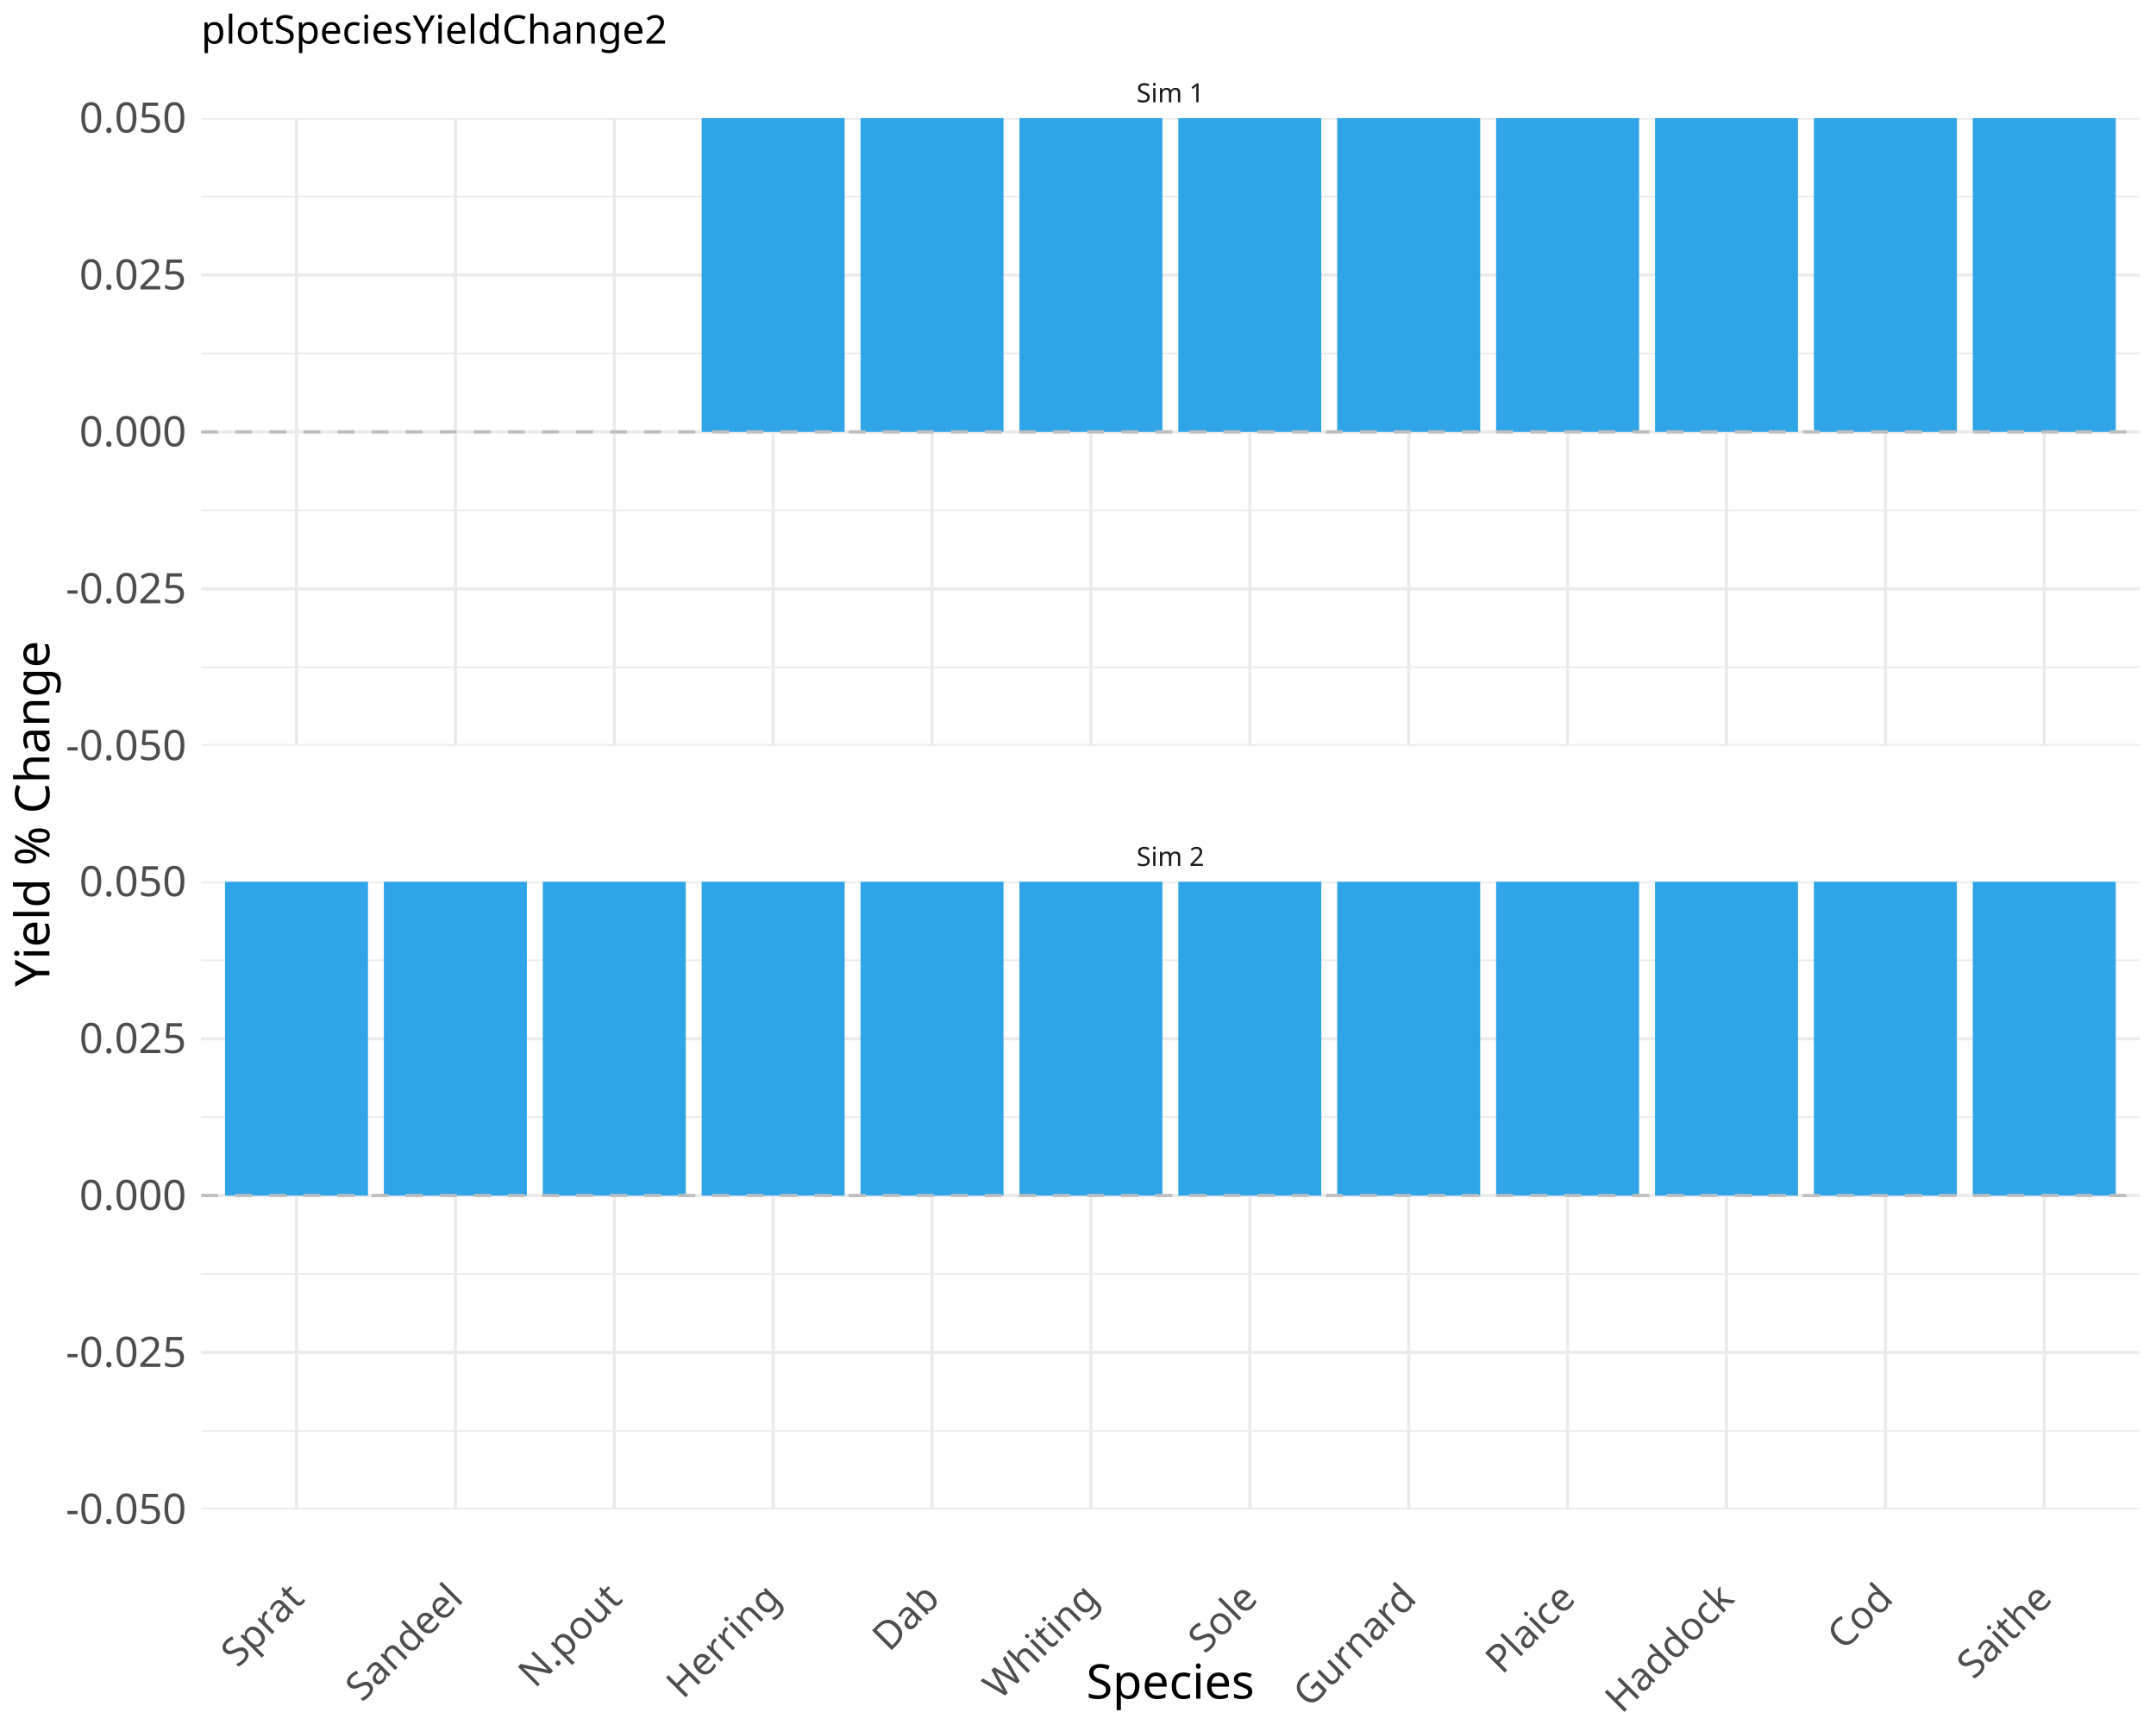
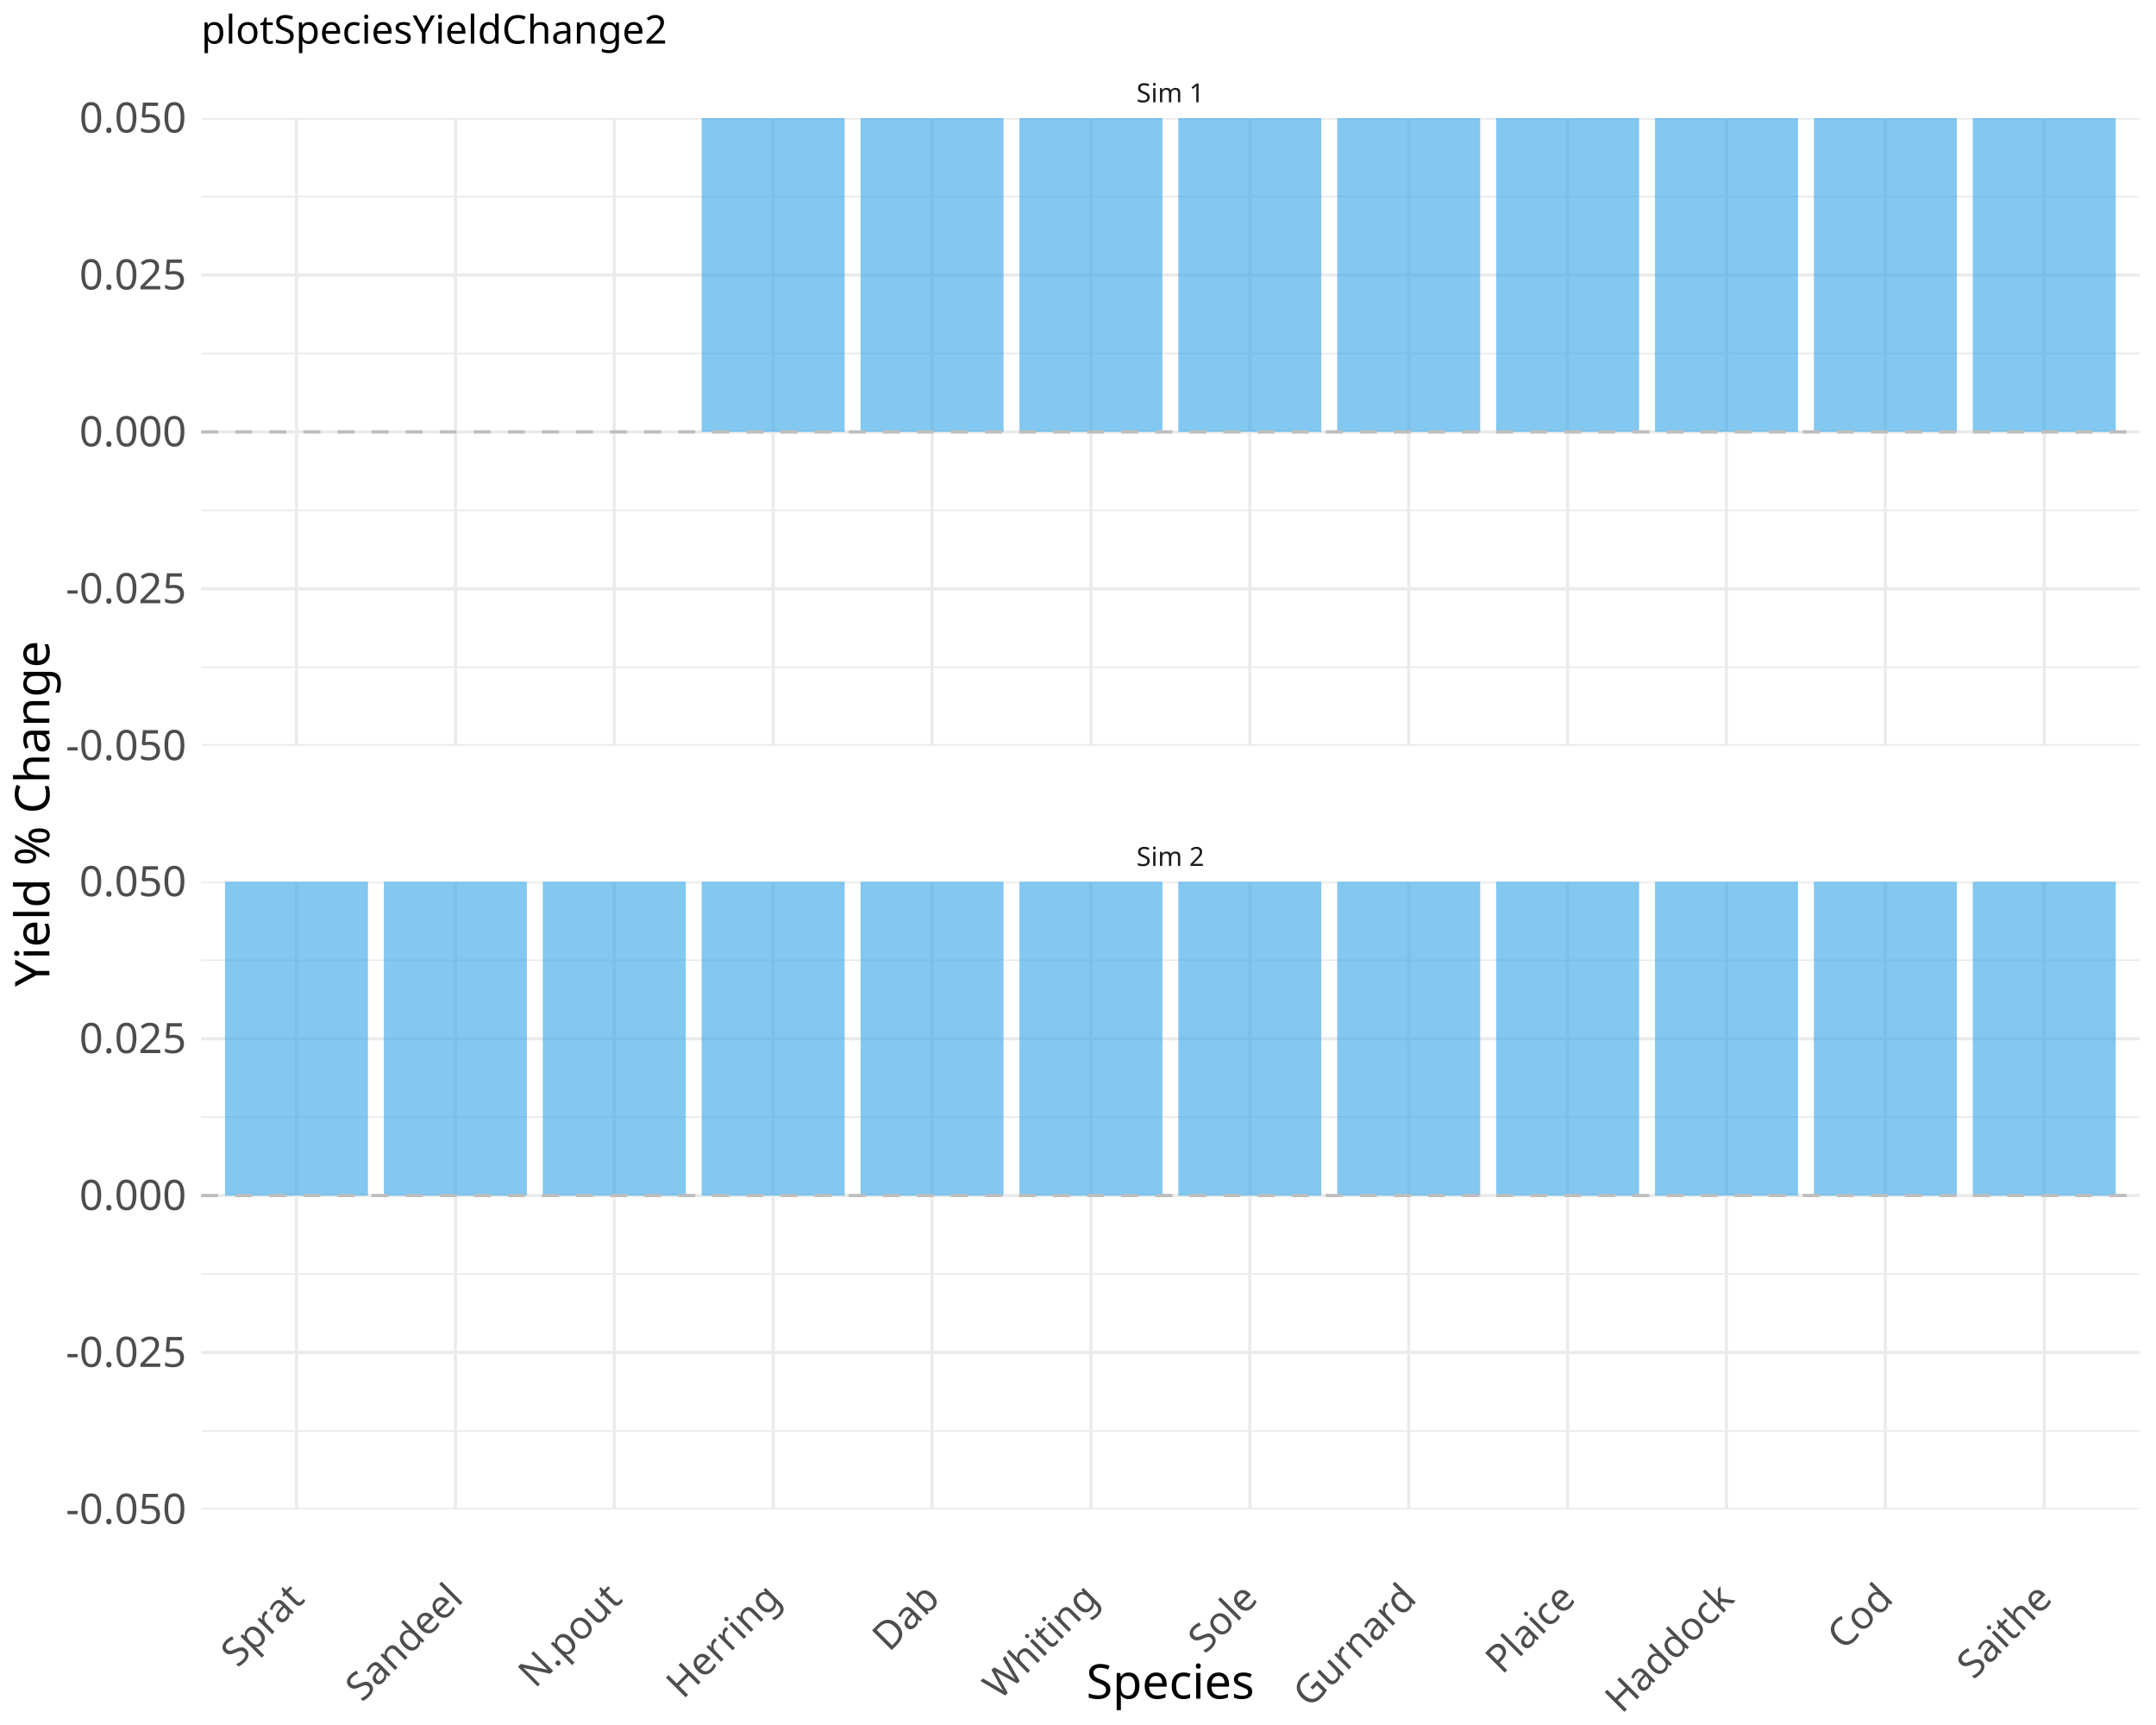
<svg xmlns="http://www.w3.org/2000/svg" class="svglite" data-engine-version="2.0" width="720.00pt" height="576.00pt" viewBox="0 0 720.00 576.00">
  <defs>
    <style type="text/css">
    .svglite line, .svglite polyline, .svglite polygon, .svglite path, .svglite rect, .svglite circle {
      fill: none;
      stroke: #000000;
      stroke-linecap: round;
      stroke-linejoin: round;
      stroke-miterlimit: 10.00;
    }
  </style>
  </defs>
  <rect width="100%" height="100%" style="stroke: none; fill: #FFFFFF;" />
  <defs>
    <clipPath id="cpMC4wMHw3MjAuMDB8MC4wMHw1NzYuMDA=">
      <rect x="0.00" y="0.00" width="720.00" height="576.00" />
    </clipPath>
  </defs>
  <g clip-path="url(#cpMC4wMHw3MjAuMDB8MC4wMHw1NzYuMDA=)">
    <rect x="0.00" y="0.00" width="720.00" height="576.00" style="stroke-width: 1.07; stroke: none; fill: #FFFFFF;" />
  </g>
  <defs>
    <clipPath id="cpNjcuMTh8NzE0LjUyfDM5LjQzfDI0OC45OQ==">
      <rect x="67.18" y="39.43" width="647.34" height="209.55" />
    </clipPath>
  </defs>
  <g clip-path="url(#cpNjcuMTh8NzE0LjUyfDM5LjQzfDI0OC45OQ==)">
    <polyline points="67.18,222.79 714.52,222.79 " style="stroke-width: 0.53; stroke: #EBEBEB; stroke-linecap: butt;" />
    <polyline points="67.18,170.40 714.52,170.40 " style="stroke-width: 0.53; stroke: #EBEBEB; stroke-linecap: butt;" />
    <polyline points="67.18,118.02 714.52,118.02 " style="stroke-width: 0.53; stroke: #EBEBEB; stroke-linecap: butt;" />
    <polyline points="67.18,65.63 714.52,65.63 " style="stroke-width: 0.53; stroke: #EBEBEB; stroke-linecap: butt;" />
    <polyline points="67.18,248.99 714.52,248.99 " style="stroke-width: 1.07; stroke: #EBEBEB; stroke-linecap: butt;" />
    <polyline points="67.18,196.60 714.52,196.60 " style="stroke-width: 1.07; stroke: #EBEBEB; stroke-linecap: butt;" />
    <polyline points="67.18,144.21 714.52,144.21 " style="stroke-width: 1.07; stroke: #EBEBEB; stroke-linecap: butt;" />
    <polyline points="67.18,91.82 714.52,91.82 " style="stroke-width: 1.07; stroke: #EBEBEB; stroke-linecap: butt;" />
    <polyline points="67.18,39.43 714.52,39.43 " style="stroke-width: 1.07; stroke: #EBEBEB; stroke-linecap: butt;" />
    <polyline points="99.02,248.99 99.02,39.43 " style="stroke-width: 1.07; stroke: #EBEBEB; stroke-linecap: butt;" />
    <polyline points="152.08,248.99 152.08,39.43 " style="stroke-width: 1.07; stroke: #EBEBEB; stroke-linecap: butt;" />
    <polyline points="205.14,248.99 205.14,39.43 " style="stroke-width: 1.07; stroke: #EBEBEB; stroke-linecap: butt;" />
    <polyline points="258.20,248.99 258.20,39.43 " style="stroke-width: 1.07; stroke: #EBEBEB; stroke-linecap: butt;" />
    <polyline points="311.26,248.99 311.26,39.43 " style="stroke-width: 1.07; stroke: #EBEBEB; stroke-linecap: butt;" />
    <polyline points="364.32,248.99 364.32,39.43 " style="stroke-width: 1.07; stroke: #EBEBEB; stroke-linecap: butt;" />
    <polyline points="417.38,248.99 417.38,39.43 " style="stroke-width: 1.07; stroke: #EBEBEB; stroke-linecap: butt;" />
    <polyline points="470.44,248.99 470.44,39.43 " style="stroke-width: 1.07; stroke: #EBEBEB; stroke-linecap: butt;" />
    <polyline points="523.50,248.99 523.50,39.43 " style="stroke-width: 1.07; stroke: #EBEBEB; stroke-linecap: butt;" />
    <polyline points="576.56,248.99 576.56,39.43 " style="stroke-width: 1.07; stroke: #EBEBEB; stroke-linecap: butt;" />
    <polyline points="629.62,248.99 629.62,39.43 " style="stroke-width: 1.07; stroke: #EBEBEB; stroke-linecap: butt;" />
    <polyline points="682.68,248.99 682.68,39.43 " style="stroke-width: 1.07; stroke: #EBEBEB; stroke-linecap: butt;" />
-     <rect x="75.14" y="144.21" width="47.75" height="0.00" style="stroke-width: 1.07; stroke: none; stroke-linecap: butt; stroke-linejoin: miter; fill: #2FA4E7;" />
-     <rect x="128.20" y="144.21" width="47.75" height="0.00" style="stroke-width: 1.07; stroke: none; stroke-linecap: butt; stroke-linejoin: miter; fill: #2FA4E7;" />
-     <rect x="181.26" y="144.21" width="47.75" height="0.00" style="stroke-width: 1.07; stroke: none; stroke-linecap: butt; stroke-linejoin: miter; fill: #2FA4E7;" />
-     <rect x="234.32" y="39.43" width="47.75" height="104.78" style="stroke-width: 1.07; stroke: none; stroke-linecap: butt; stroke-linejoin: miter; fill: #2FA4E7;" />
-     <rect x="287.38" y="39.43" width="47.75" height="104.78" style="stroke-width: 1.07; stroke: none; stroke-linecap: butt; stroke-linejoin: miter; fill: #2FA4E7;" />
-     <rect x="340.44" y="39.43" width="47.75" height="104.78" style="stroke-width: 1.07; stroke: none; stroke-linecap: butt; stroke-linejoin: miter; fill: #2FA4E7;" />
-     <rect x="393.50" y="39.43" width="47.75" height="104.78" style="stroke-width: 1.07; stroke: none; stroke-linecap: butt; stroke-linejoin: miter; fill: #2FA4E7;" />
-     <rect x="446.56" y="39.43" width="47.75" height="104.78" style="stroke-width: 1.07; stroke: none; stroke-linecap: butt; stroke-linejoin: miter; fill: #2FA4E7;" />
-     <rect x="499.63" y="39.43" width="47.75" height="104.78" style="stroke-width: 1.07; stroke: none; stroke-linecap: butt; stroke-linejoin: miter; fill: #2FA4E7;" />
-     <rect x="552.69" y="39.43" width="47.75" height="104.78" style="stroke-width: 1.07; stroke: none; stroke-linecap: butt; stroke-linejoin: miter; fill: #2FA4E7;" />
-     <rect x="605.75" y="39.43" width="47.75" height="104.78" style="stroke-width: 1.07; stroke: none; stroke-linecap: butt; stroke-linejoin: miter; fill: #2FA4E7;" />
-     <rect x="658.81" y="39.43" width="47.75" height="104.78" style="stroke-width: 1.07; stroke: none; stroke-linecap: butt; stroke-linejoin: miter; fill: #2FA4E7;" />
+     <rect x="75.14" y="144.21" width="47.75" height="0.00" style="stroke-width: 1.07; stroke: none; stroke-linecap: butt; stroke-linejoin: miter; fill: #2FA4E7; fill-opacity: 0.60;" />
+     <rect x="128.20" y="144.21" width="47.75" height="0.00" style="stroke-width: 1.07; stroke: none; stroke-linecap: butt; stroke-linejoin: miter; fill: #2FA4E7; fill-opacity: 0.60;" />
+     <rect x="181.26" y="144.21" width="47.75" height="0.00" style="stroke-width: 1.07; stroke: none; stroke-linecap: butt; stroke-linejoin: miter; fill: #2FA4E7; fill-opacity: 0.60;" />
+     <rect x="234.32" y="39.43" width="47.75" height="104.78" style="stroke-width: 1.07; stroke: none; stroke-linecap: butt; stroke-linejoin: miter; fill: #2FA4E7; fill-opacity: 0.60;" />
+     <rect x="287.38" y="39.43" width="47.75" height="104.78" style="stroke-width: 1.07; stroke: none; stroke-linecap: butt; stroke-linejoin: miter; fill: #2FA4E7; fill-opacity: 0.60;" />
+     <rect x="340.44" y="39.43" width="47.75" height="104.78" style="stroke-width: 1.07; stroke: none; stroke-linecap: butt; stroke-linejoin: miter; fill: #2FA4E7; fill-opacity: 0.60;" />
+     <rect x="393.50" y="39.43" width="47.75" height="104.78" style="stroke-width: 1.07; stroke: none; stroke-linecap: butt; stroke-linejoin: miter; fill: #2FA4E7; fill-opacity: 0.60;" />
+     <rect x="446.56" y="39.43" width="47.75" height="104.78" style="stroke-width: 1.07; stroke: none; stroke-linecap: butt; stroke-linejoin: miter; fill: #2FA4E7; fill-opacity: 0.60;" />
+     <rect x="499.63" y="39.43" width="47.75" height="104.78" style="stroke-width: 1.07; stroke: none; stroke-linecap: butt; stroke-linejoin: miter; fill: #2FA4E7; fill-opacity: 0.60;" />
+     <rect x="552.69" y="39.43" width="47.75" height="104.78" style="stroke-width: 1.07; stroke: none; stroke-linecap: butt; stroke-linejoin: miter; fill: #2FA4E7; fill-opacity: 0.60;" />
+     <rect x="605.75" y="39.43" width="47.75" height="104.78" style="stroke-width: 1.07; stroke: none; stroke-linecap: butt; stroke-linejoin: miter; fill: #2FA4E7; fill-opacity: 0.60;" />
+     <rect x="658.81" y="39.43" width="47.75" height="104.78" style="stroke-width: 1.07; stroke: none; stroke-linecap: butt; stroke-linejoin: miter; fill: #2FA4E7; fill-opacity: 0.60;" />
    <line x1="67.18" y1="144.21" x2="714.52" y2="144.21" style="stroke-width: 1.07; stroke: #BEBEBE; stroke-dasharray: 5.69,5.69; stroke-linecap: butt;" />
  </g>
  <g clip-path="url(#cpMC4wMHw3MjAuMDB8MC4wMHw1NzYuMDA=)">
</g>
  <defs>
    <clipPath id="cpNjcuMTh8NzE0LjUyfDI5NC40NHw1MDMuOTk=">
      <rect x="67.18" y="294.44" width="647.34" height="209.55" />
    </clipPath>
  </defs>
  <g clip-path="url(#cpNjcuMTh8NzE0LjUyfDI5NC40NHw1MDMuOTk=)">
    <polyline points="67.18,477.80 714.52,477.80 " style="stroke-width: 0.53; stroke: #EBEBEB; stroke-linecap: butt;" />
    <polyline points="67.18,425.41 714.52,425.41 " style="stroke-width: 0.53; stroke: #EBEBEB; stroke-linecap: butt;" />
    <polyline points="67.18,373.02 714.52,373.02 " style="stroke-width: 0.53; stroke: #EBEBEB; stroke-linecap: butt;" />
    <polyline points="67.18,320.63 714.52,320.63 " style="stroke-width: 0.53; stroke: #EBEBEB; stroke-linecap: butt;" />
    <polyline points="67.18,503.99 714.52,503.99 " style="stroke-width: 1.07; stroke: #EBEBEB; stroke-linecap: butt;" />
    <polyline points="67.18,451.60 714.52,451.60 " style="stroke-width: 1.07; stroke: #EBEBEB; stroke-linecap: butt;" />
    <polyline points="67.18,399.21 714.52,399.21 " style="stroke-width: 1.07; stroke: #EBEBEB; stroke-linecap: butt;" />
    <polyline points="67.18,346.83 714.52,346.83 " style="stroke-width: 1.07; stroke: #EBEBEB; stroke-linecap: butt;" />
    <polyline points="67.18,294.44 714.52,294.44 " style="stroke-width: 1.07; stroke: #EBEBEB; stroke-linecap: butt;" />
    <polyline points="99.02,503.99 99.02,294.44 " style="stroke-width: 1.07; stroke: #EBEBEB; stroke-linecap: butt;" />
    <polyline points="152.08,503.99 152.08,294.44 " style="stroke-width: 1.07; stroke: #EBEBEB; stroke-linecap: butt;" />
    <polyline points="205.14,503.99 205.14,294.44 " style="stroke-width: 1.07; stroke: #EBEBEB; stroke-linecap: butt;" />
    <polyline points="258.20,503.99 258.20,294.44 " style="stroke-width: 1.07; stroke: #EBEBEB; stroke-linecap: butt;" />
    <polyline points="311.26,503.99 311.26,294.44 " style="stroke-width: 1.07; stroke: #EBEBEB; stroke-linecap: butt;" />
    <polyline points="364.32,503.99 364.32,294.44 " style="stroke-width: 1.07; stroke: #EBEBEB; stroke-linecap: butt;" />
    <polyline points="417.38,503.99 417.38,294.44 " style="stroke-width: 1.07; stroke: #EBEBEB; stroke-linecap: butt;" />
    <polyline points="470.44,503.99 470.44,294.44 " style="stroke-width: 1.07; stroke: #EBEBEB; stroke-linecap: butt;" />
    <polyline points="523.50,503.99 523.50,294.44 " style="stroke-width: 1.07; stroke: #EBEBEB; stroke-linecap: butt;" />
    <polyline points="576.56,503.99 576.56,294.44 " style="stroke-width: 1.07; stroke: #EBEBEB; stroke-linecap: butt;" />
    <polyline points="629.62,503.99 629.62,294.44 " style="stroke-width: 1.07; stroke: #EBEBEB; stroke-linecap: butt;" />
    <polyline points="682.68,503.99 682.68,294.44 " style="stroke-width: 1.07; stroke: #EBEBEB; stroke-linecap: butt;" />
-     <rect x="75.14" y="294.44" width="47.75" height="104.78" style="stroke-width: 1.07; stroke: none; stroke-linecap: butt; stroke-linejoin: miter; fill: #2FA4E7;" />
-     <rect x="128.20" y="294.44" width="47.75" height="104.78" style="stroke-width: 1.07; stroke: none; stroke-linecap: butt; stroke-linejoin: miter; fill: #2FA4E7;" />
-     <rect x="181.26" y="294.44" width="47.75" height="104.78" style="stroke-width: 1.07; stroke: none; stroke-linecap: butt; stroke-linejoin: miter; fill: #2FA4E7;" />
-     <rect x="234.32" y="294.44" width="47.75" height="104.78" style="stroke-width: 1.07; stroke: none; stroke-linecap: butt; stroke-linejoin: miter; fill: #2FA4E7;" />
-     <rect x="287.38" y="294.44" width="47.75" height="104.78" style="stroke-width: 1.07; stroke: none; stroke-linecap: butt; stroke-linejoin: miter; fill: #2FA4E7;" />
-     <rect x="340.44" y="294.44" width="47.75" height="104.78" style="stroke-width: 1.07; stroke: none; stroke-linecap: butt; stroke-linejoin: miter; fill: #2FA4E7;" />
-     <rect x="393.50" y="294.44" width="47.75" height="104.78" style="stroke-width: 1.07; stroke: none; stroke-linecap: butt; stroke-linejoin: miter; fill: #2FA4E7;" />
-     <rect x="446.56" y="294.44" width="47.75" height="104.78" style="stroke-width: 1.07; stroke: none; stroke-linecap: butt; stroke-linejoin: miter; fill: #2FA4E7;" />
-     <rect x="499.63" y="294.44" width="47.75" height="104.78" style="stroke-width: 1.07; stroke: none; stroke-linecap: butt; stroke-linejoin: miter; fill: #2FA4E7;" />
-     <rect x="552.69" y="294.44" width="47.75" height="104.78" style="stroke-width: 1.07; stroke: none; stroke-linecap: butt; stroke-linejoin: miter; fill: #2FA4E7;" />
-     <rect x="605.75" y="294.44" width="47.75" height="104.78" style="stroke-width: 1.07; stroke: none; stroke-linecap: butt; stroke-linejoin: miter; fill: #2FA4E7;" />
-     <rect x="658.81" y="294.44" width="47.75" height="104.78" style="stroke-width: 1.07; stroke: none; stroke-linecap: butt; stroke-linejoin: miter; fill: #2FA4E7;" />
+     <rect x="75.14" y="294.44" width="47.75" height="104.78" style="stroke-width: 1.07; stroke: none; stroke-linecap: butt; stroke-linejoin: miter; fill: #2FA4E7; fill-opacity: 0.60;" />
+     <rect x="128.20" y="294.44" width="47.75" height="104.78" style="stroke-width: 1.07; stroke: none; stroke-linecap: butt; stroke-linejoin: miter; fill: #2FA4E7; fill-opacity: 0.60;" />
+     <rect x="181.26" y="294.44" width="47.75" height="104.78" style="stroke-width: 1.07; stroke: none; stroke-linecap: butt; stroke-linejoin: miter; fill: #2FA4E7; fill-opacity: 0.60;" />
+     <rect x="234.32" y="294.44" width="47.75" height="104.78" style="stroke-width: 1.07; stroke: none; stroke-linecap: butt; stroke-linejoin: miter; fill: #2FA4E7; fill-opacity: 0.60;" />
+     <rect x="287.38" y="294.44" width="47.75" height="104.78" style="stroke-width: 1.07; stroke: none; stroke-linecap: butt; stroke-linejoin: miter; fill: #2FA4E7; fill-opacity: 0.60;" />
+     <rect x="340.44" y="294.44" width="47.75" height="104.78" style="stroke-width: 1.07; stroke: none; stroke-linecap: butt; stroke-linejoin: miter; fill: #2FA4E7; fill-opacity: 0.60;" />
+     <rect x="393.50" y="294.44" width="47.75" height="104.78" style="stroke-width: 1.07; stroke: none; stroke-linecap: butt; stroke-linejoin: miter; fill: #2FA4E7; fill-opacity: 0.60;" />
+     <rect x="446.56" y="294.44" width="47.75" height="104.78" style="stroke-width: 1.07; stroke: none; stroke-linecap: butt; stroke-linejoin: miter; fill: #2FA4E7; fill-opacity: 0.60;" />
+     <rect x="499.63" y="294.44" width="47.75" height="104.78" style="stroke-width: 1.07; stroke: none; stroke-linecap: butt; stroke-linejoin: miter; fill: #2FA4E7; fill-opacity: 0.60;" />
+     <rect x="552.69" y="294.44" width="47.75" height="104.78" style="stroke-width: 1.07; stroke: none; stroke-linecap: butt; stroke-linejoin: miter; fill: #2FA4E7; fill-opacity: 0.60;" />
+     <rect x="605.75" y="294.44" width="47.75" height="104.78" style="stroke-width: 1.07; stroke: none; stroke-linecap: butt; stroke-linejoin: miter; fill: #2FA4E7; fill-opacity: 0.60;" />
+     <rect x="658.81" y="294.44" width="47.75" height="104.78" style="stroke-width: 1.07; stroke: none; stroke-linecap: butt; stroke-linejoin: miter; fill: #2FA4E7; fill-opacity: 0.60;" />
    <line x1="67.18" y1="399.21" x2="714.52" y2="399.21" style="stroke-width: 1.07; stroke: #BEBEBE; stroke-dasharray: 5.69,5.69; stroke-linecap: butt;" />
  </g>
  <g clip-path="url(#cpMC4wMHw3MjAuMDB8MC4wMHw1NzYuMDA=)">
</g>
  <defs>
    <clipPath id="cpNjcuMTh8NzE0LjUyfDI3Ny43OXwyOTQuNDQ=">
      <rect x="67.18" y="277.79" width="647.34" height="16.65" />
    </clipPath>
  </defs>
  <g clip-path="url(#cpNjcuMTh8NzE0LjUyfDI3Ny43OXwyOTQuNDQ=)">
    <text x="390.85" y="289.14" text-anchor="middle" style="font-size: 8.80px; fill: #1A1A1A; font-family: sans;" textLength="22.50px" lengthAdjust="spacingAndGlyphs">Sim 2</text>
  </g>
  <g clip-path="url(#cpMC4wMHw3MjAuMDB8MC4wMHw1NzYuMDA=)">
</g>
  <defs>
    <clipPath id="cpNjcuMTh8NzE0LjUyfDIyLjc4fDM5LjQz">
      <rect x="67.18" y="22.78" width="647.34" height="16.65" />
    </clipPath>
  </defs>
  <g clip-path="url(#cpNjcuMTh8NzE0LjUyfDIyLjc4fDM5LjQz)">
    <text x="390.85" y="34.14" text-anchor="middle" style="font-size: 8.80px; fill: #1A1A1A; font-family: sans;" textLength="22.50px" lengthAdjust="spacingAndGlyphs">Sim 1</text>
  </g>
  <g clip-path="url(#cpMC4wMHw3MjAuMDB8MC4wMHw1NzYuMDA=)">
    <text transform="translate(102.18,534.35) rotate(-45)" text-anchor="end" style="font-size: 13.00px; fill: #4D4D4D; font-family: sans;" textLength="31.08px" lengthAdjust="spacingAndGlyphs">Sprat</text>
    <text transform="translate(155.24,534.35) rotate(-45)" text-anchor="end" style="font-size: 13.00px; fill: #4D4D4D; font-family: sans;" textLength="47.71px" lengthAdjust="spacingAndGlyphs">Sandeel</text>
    <text transform="translate(208.30,534.35) rotate(-45)" text-anchor="end" style="font-size: 13.00px; fill: #4D4D4D; font-family: sans;" textLength="38.31px" lengthAdjust="spacingAndGlyphs">N.pout</text>
    <text transform="translate(261.36,534.35) rotate(-45)" text-anchor="end" style="font-size: 13.00px; fill: #4D4D4D; font-family: sans;" textLength="42.63px" lengthAdjust="spacingAndGlyphs">Herring</text>
    <text transform="translate(314.42,534.35) rotate(-45)" text-anchor="end" style="font-size: 13.00px; fill: #4D4D4D; font-family: sans;" textLength="23.85px" lengthAdjust="spacingAndGlyphs">Dab</text>
    <text transform="translate(367.48,534.35) rotate(-45)" text-anchor="end" style="font-size: 13.00px; fill: #4D4D4D; font-family: sans;" textLength="43.34px" lengthAdjust="spacingAndGlyphs">Whiting</text>
    <text transform="translate(420.54,534.35) rotate(-45)" text-anchor="end" style="font-size: 13.00px; fill: #4D4D4D; font-family: sans;" textLength="26.02px" lengthAdjust="spacingAndGlyphs">Sole</text>
    <text transform="translate(473.61,534.35) rotate(-45)" text-anchor="end" style="font-size: 13.00px; fill: #4D4D4D; font-family: sans;" textLength="47.70px" lengthAdjust="spacingAndGlyphs">Gurnard</text>
    <text transform="translate(526.67,534.35) rotate(-45)" text-anchor="end" style="font-size: 13.00px; fill: #4D4D4D; font-family: sans;" textLength="35.41px" lengthAdjust="spacingAndGlyphs">Plaice</text>
    <text transform="translate(579.73,534.35) rotate(-45)" text-anchor="end" style="font-size: 13.00px; fill: #4D4D4D; font-family: sans;" textLength="51.32px" lengthAdjust="spacingAndGlyphs">Haddock</text>
    <text transform="translate(632.79,534.35) rotate(-45)" text-anchor="end" style="font-size: 13.00px; fill: #4D4D4D; font-family: sans;" textLength="23.85px" lengthAdjust="spacingAndGlyphs">Cod</text>
    <text transform="translate(685.85,534.35) rotate(-45)" text-anchor="end" style="font-size: 13.00px; fill: #4D4D4D; font-family: sans;" textLength="36.86px" lengthAdjust="spacingAndGlyphs">Saithe</text>
    <text x="62.25" y="253.80" text-anchor="end" style="font-size: 14.00px; fill: #4D4D4D; font-family: sans;" textLength="39.70px" lengthAdjust="spacingAndGlyphs">-0.050</text>
    <text x="62.25" y="201.42" text-anchor="end" style="font-size: 14.00px; fill: #4D4D4D; font-family: sans;" textLength="39.70px" lengthAdjust="spacingAndGlyphs">-0.025</text>
    <text x="62.25" y="149.03" text-anchor="end" style="font-size: 14.00px; fill: #4D4D4D; font-family: sans;" textLength="35.04px" lengthAdjust="spacingAndGlyphs">0.000</text>
    <text x="62.25" y="96.64" text-anchor="end" style="font-size: 14.00px; fill: #4D4D4D; font-family: sans;" textLength="35.04px" lengthAdjust="spacingAndGlyphs">0.025</text>
    <text x="62.25" y="44.25" text-anchor="end" style="font-size: 14.00px; fill: #4D4D4D; font-family: sans;" textLength="35.04px" lengthAdjust="spacingAndGlyphs">0.050</text>
    <text x="62.25" y="508.81" text-anchor="end" style="font-size: 14.00px; fill: #4D4D4D; font-family: sans;" textLength="39.70px" lengthAdjust="spacingAndGlyphs">-0.050</text>
    <text x="62.25" y="456.42" text-anchor="end" style="font-size: 14.00px; fill: #4D4D4D; font-family: sans;" textLength="39.70px" lengthAdjust="spacingAndGlyphs">-0.025</text>
    <text x="62.25" y="404.03" text-anchor="end" style="font-size: 14.00px; fill: #4D4D4D; font-family: sans;" textLength="35.04px" lengthAdjust="spacingAndGlyphs">0.000</text>
    <text x="62.25" y="351.64" text-anchor="end" style="font-size: 14.00px; fill: #4D4D4D; font-family: sans;" textLength="35.04px" lengthAdjust="spacingAndGlyphs">0.025</text>
    <text x="62.25" y="299.25" text-anchor="end" style="font-size: 14.00px; fill: #4D4D4D; font-family: sans;" textLength="35.04px" lengthAdjust="spacingAndGlyphs">0.050</text>
    <text x="390.85" y="567.20" text-anchor="middle" style="font-size: 16.00px; font-family: sans;" textLength="56.94px" lengthAdjust="spacingAndGlyphs">Species</text>
    <text transform="translate(16.49,271.71) rotate(-90)" text-anchor="middle" style="font-size: 16.00px; font-family: sans;" textLength="114.75px" lengthAdjust="spacingAndGlyphs">Yield % Change</text>
    <text x="67.18" y="14.56" style="font-size: 13.20px; font-family: sans;" textLength="151.19px" lengthAdjust="spacingAndGlyphs">plotSpeciesYieldChange2</text>
  </g>
</svg>
